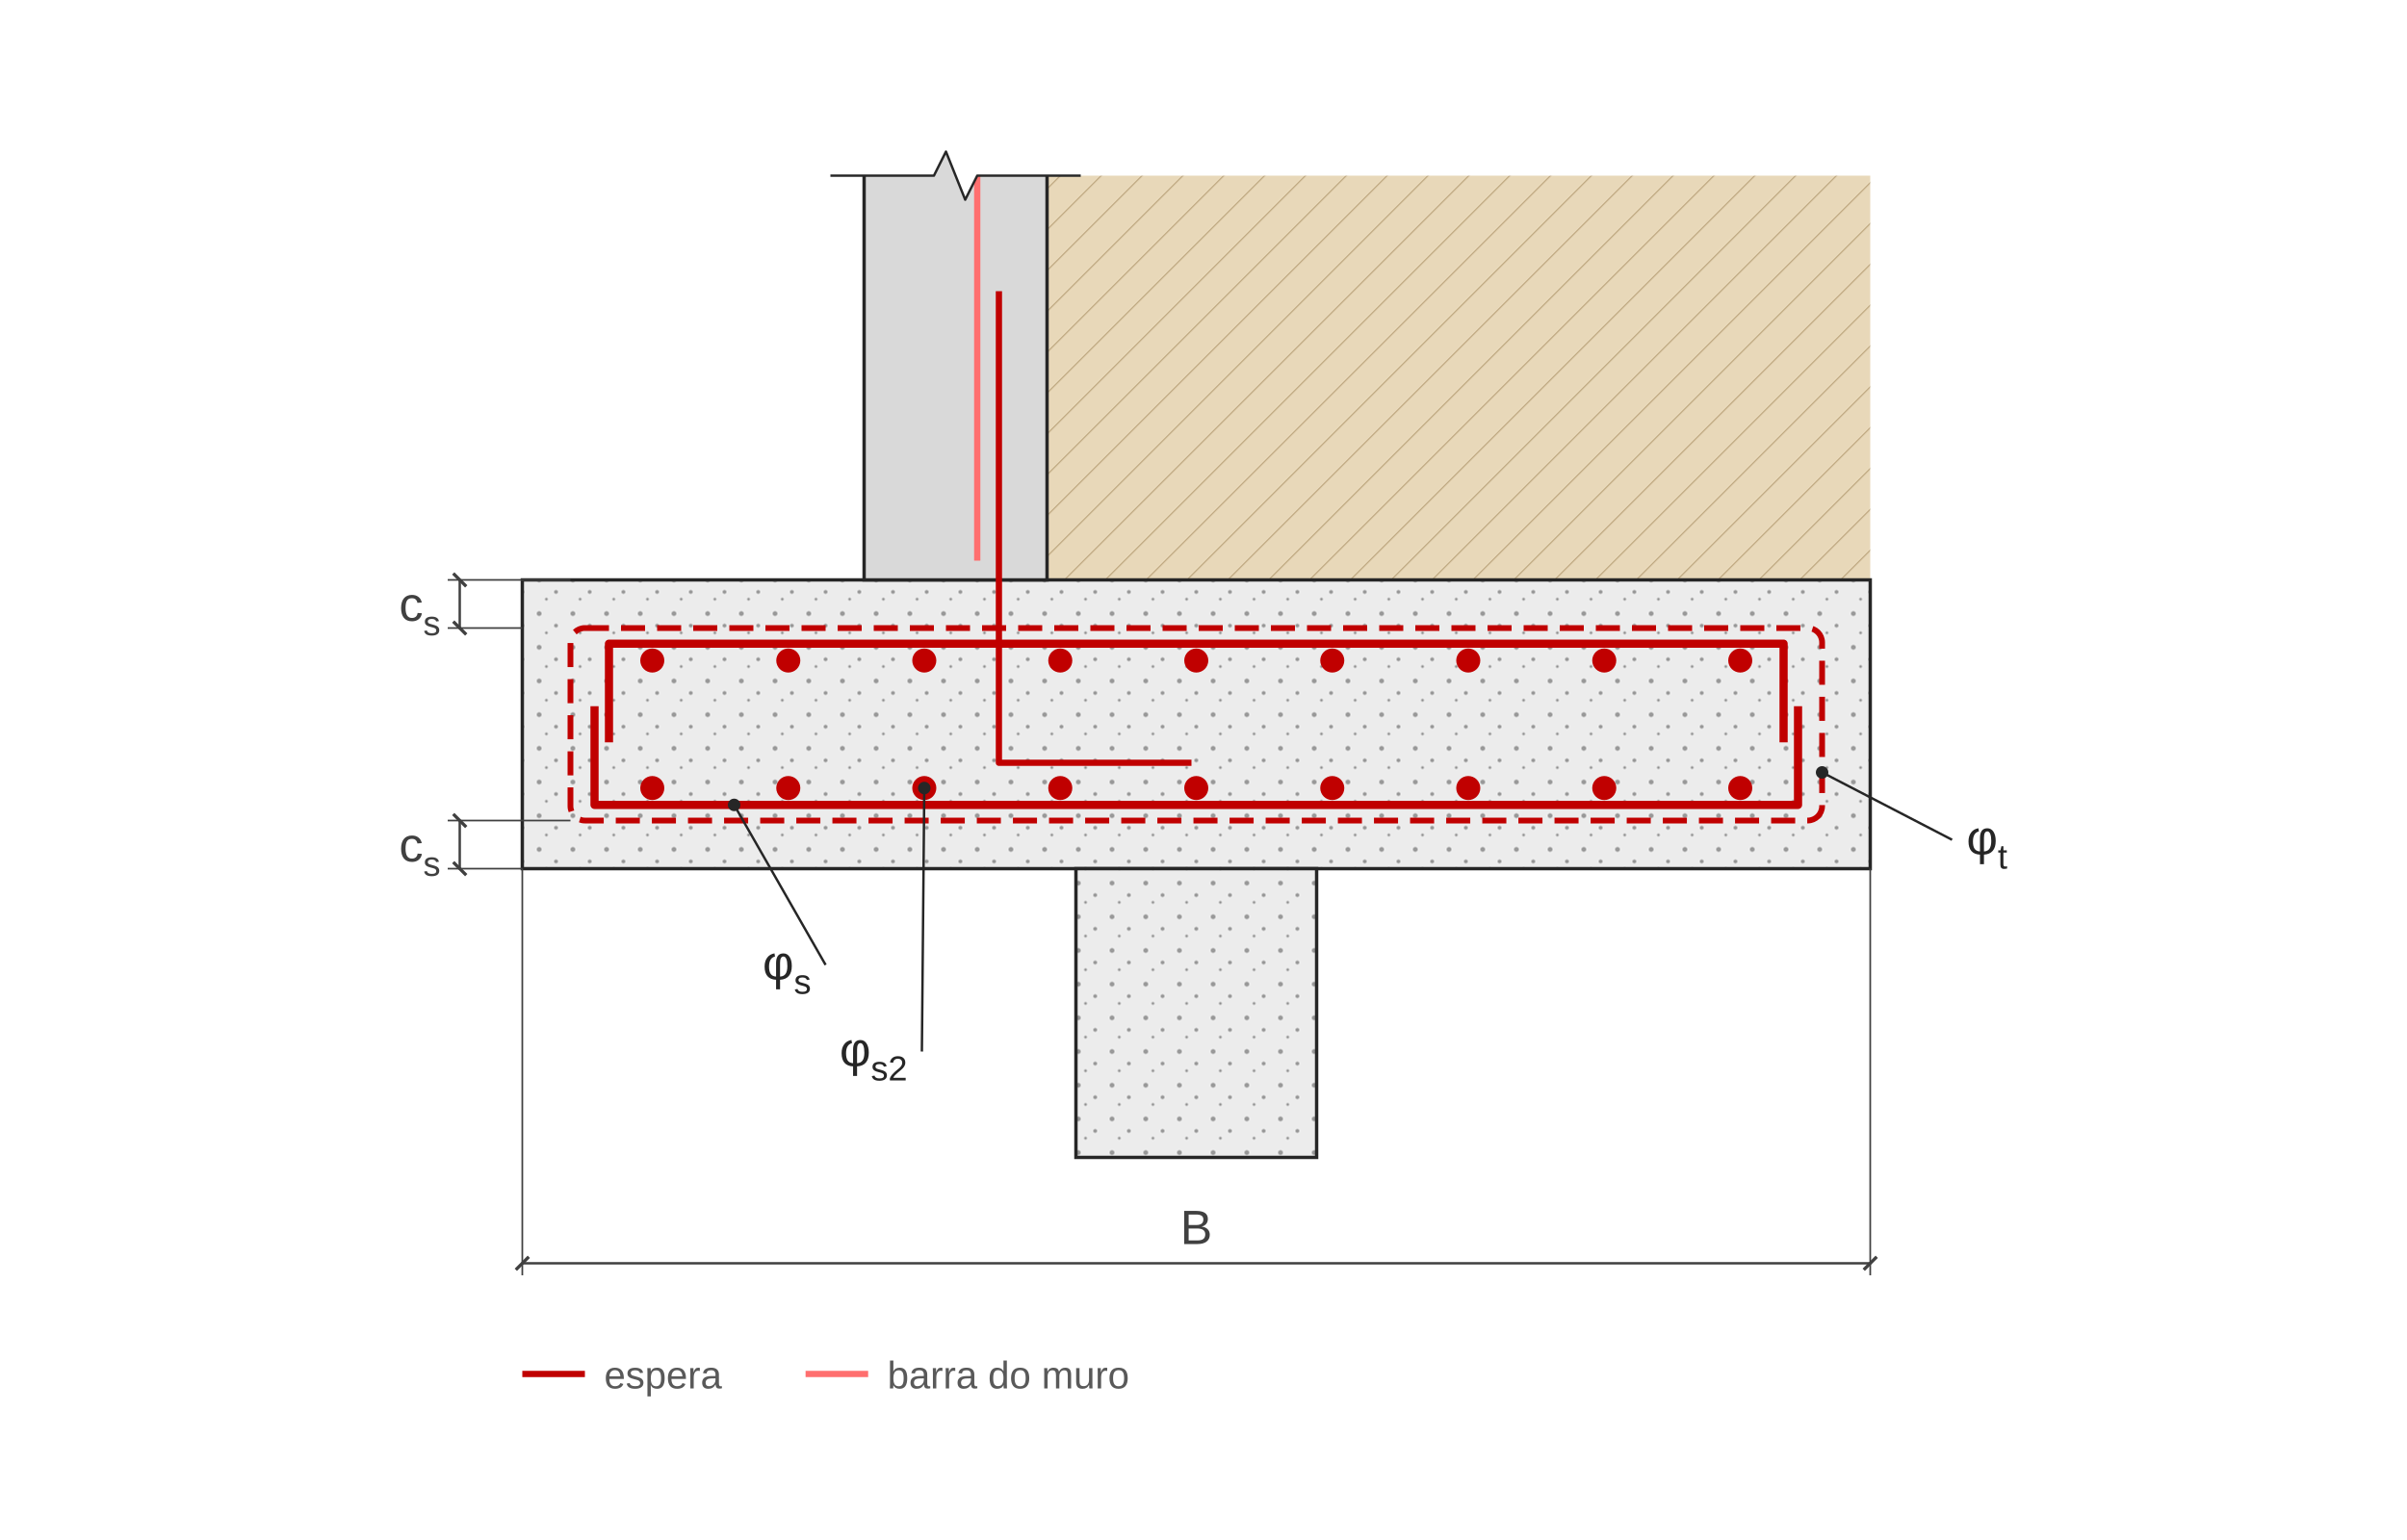
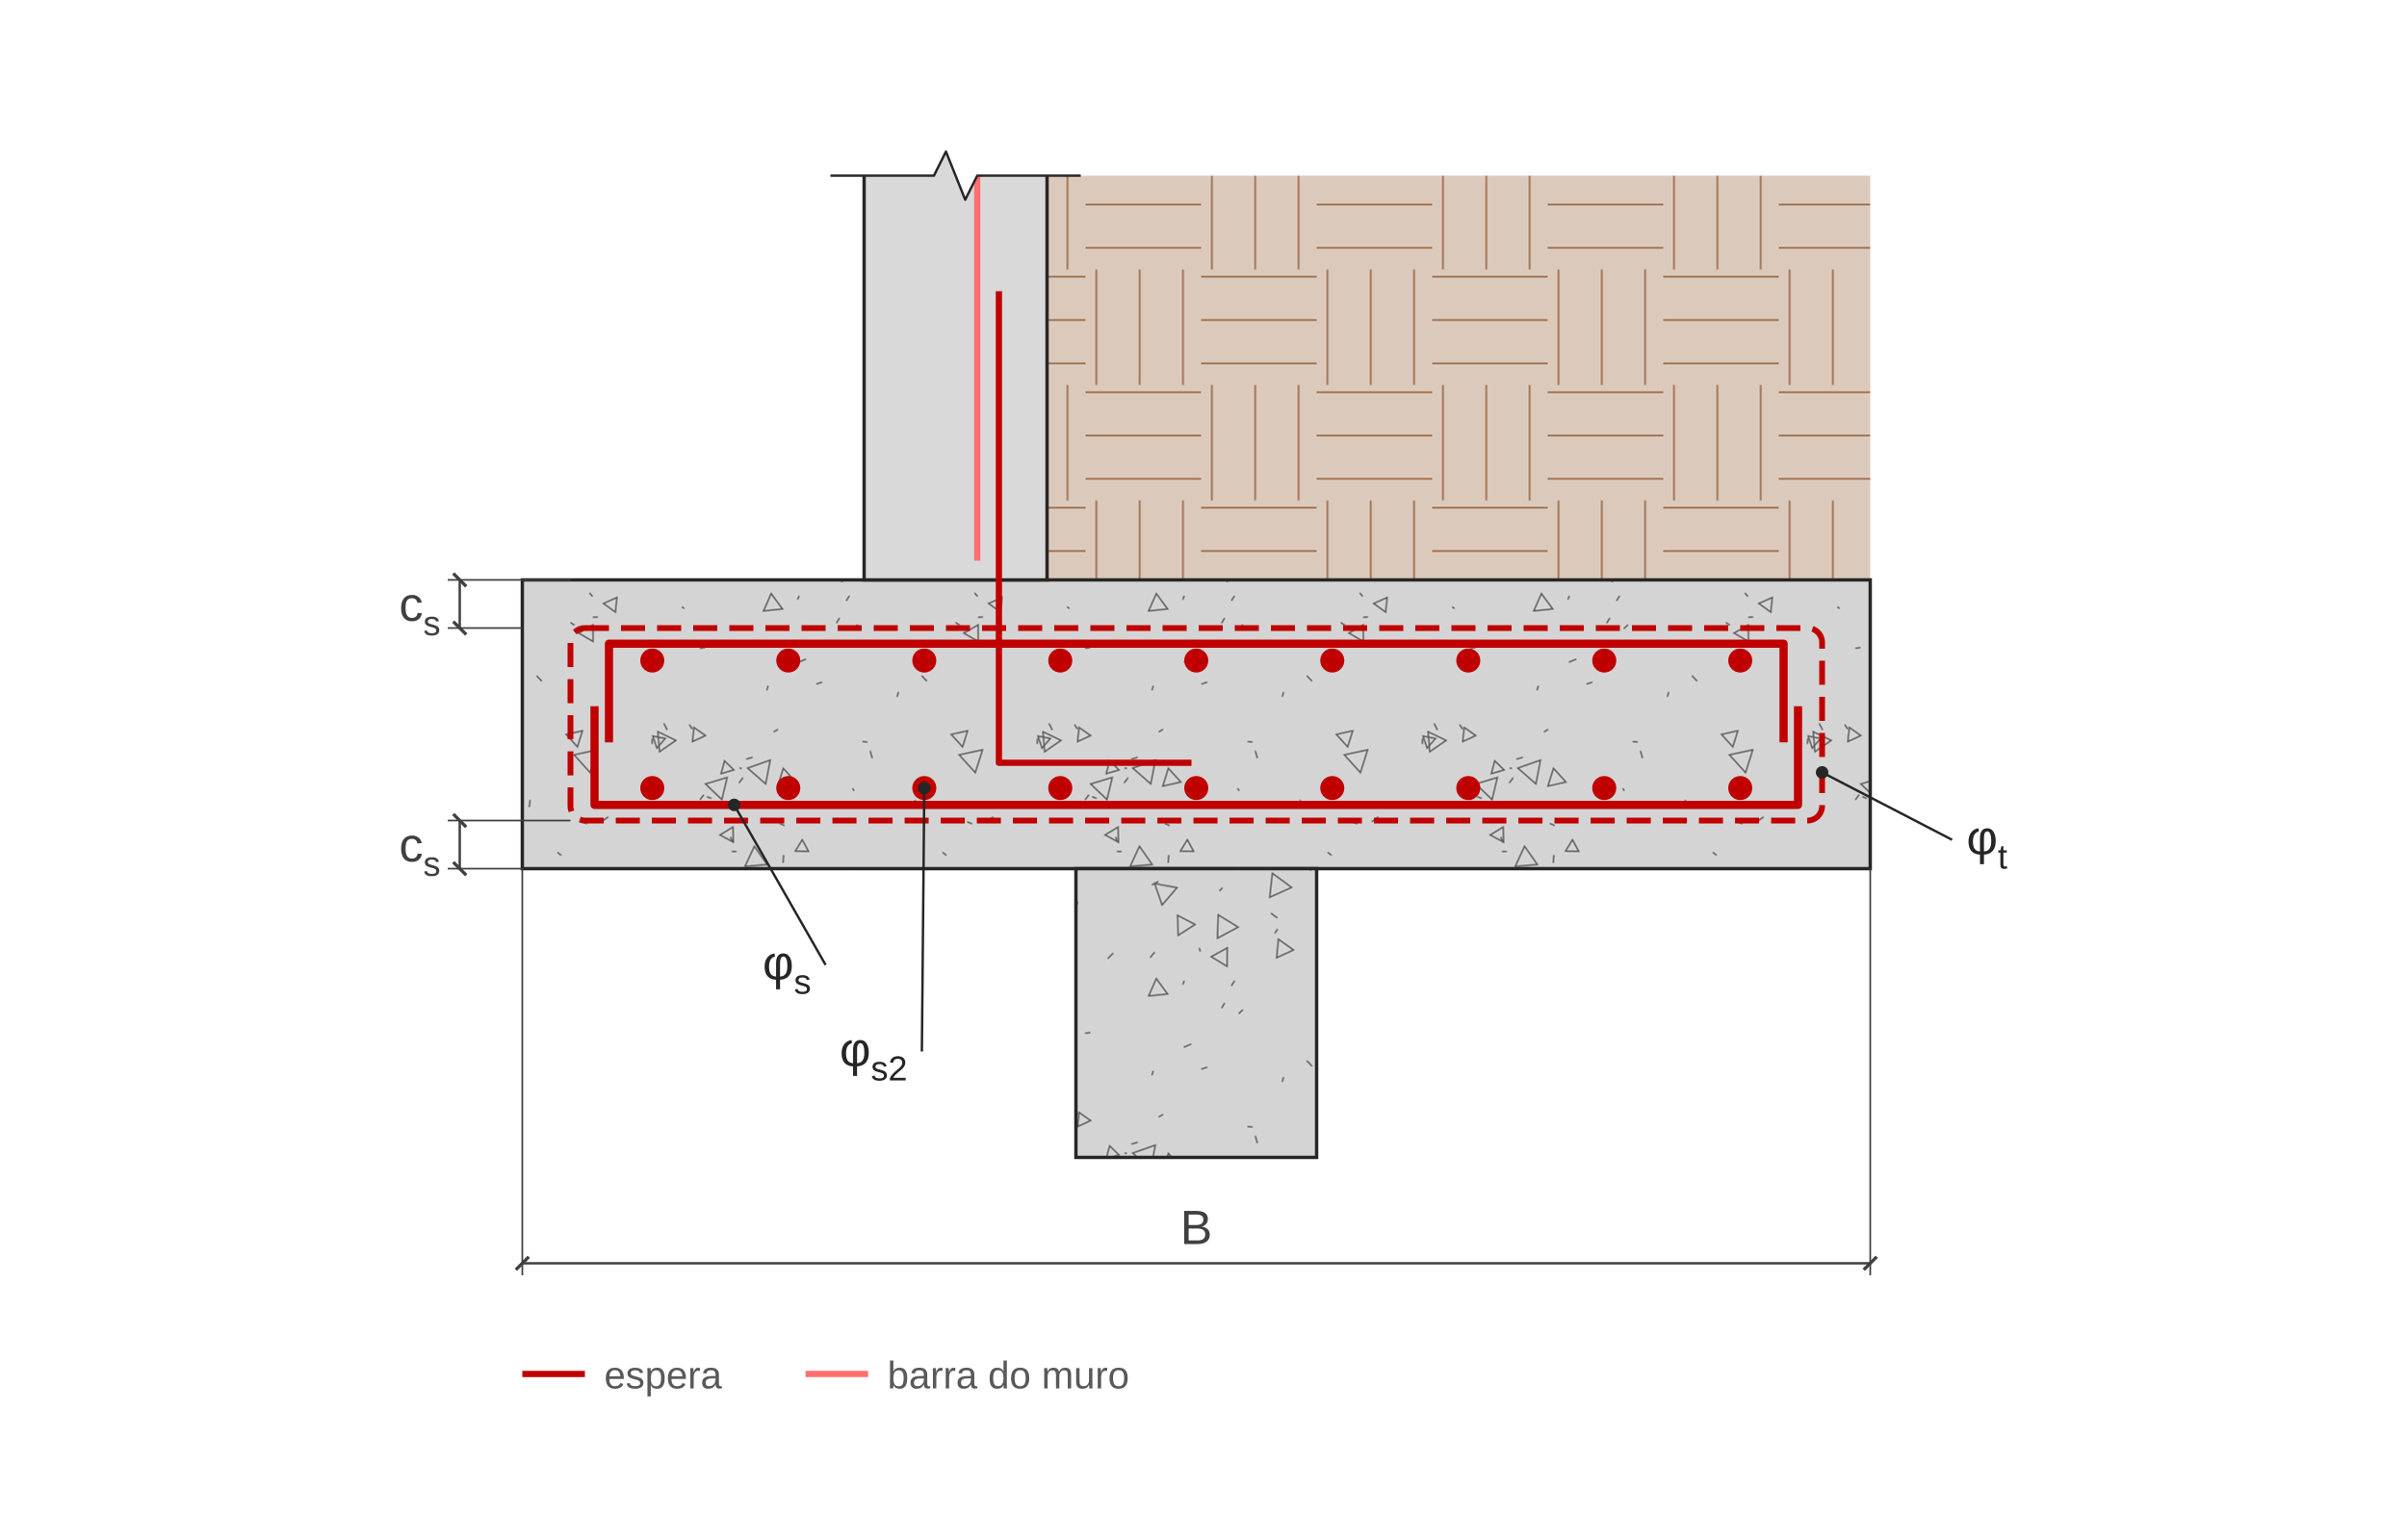
<svg xmlns="http://www.w3.org/2000/svg" data-figura="fig18" data-desenho="82 72 702 553" width="1000" height="640" viewBox="-67 29 1000 640">
  <defs>
    <marker id="fig18-arr" viewBox="0 0 10 10" refX="10" refY="5" markerWidth="7" markerHeight="7" orient="auto-start-reverse">
      <path d="M0,0 L10,5 L0,10 z" fill="#404040" />
    </marker>
    <marker id="fig18-arrL" viewBox="0 0 10 10" refX="10" refY="5" markerWidth="7" markerHeight="7" orient="auto-start-reverse">
      <path d="M0,0 L10,5 L0,10 z" fill="#c55a11" />
    </marker>
    <marker id="fig18-arrA" viewBox="0 0 10 10" refX="10" refY="5" markerWidth="7" markerHeight="7" orient="auto-start-reverse">
      <path d="M0,0 L10,5 L0,10 z" fill="#2e75b6" />
    </marker>
    <marker id="fig18-arrP" viewBox="0 0 10 10" refX="10" refY="5" markerWidth="7" markerHeight="7" orient="auto-start-reverse">
      <path d="M0,0 L10,5 L0,10 z" fill="#548235" />
    </marker>
    <marker id="fig18-tick" viewBox="0 0 10 10" refX="5" refY="5" markerWidth="9" markerHeight="9" orient="auto">
      <path d="M2,8 L8,2" stroke="#404040" stroke-width="1.5" />
    </marker>
-     <pattern id="fig18-soilh" patternUnits="userSpaceOnUse" width="12" height="12" patternTransform="rotate(45)">
-       <rect width="12" height="12" fill="#e8d8b9" />
-       <line x1="0" y1="0" x2="0" y2="12" stroke="#8d6e3f" stroke-width="1" opacity="0.45" />
+     <pattern id="fig18-soilh" patternUnits="userSpaceOnUse" width="96" height="96">
+       <rect width="96" height="96" fill="#dbc9bb" />
+       <line x1="0" y1="0" x2="48" y2="0" stroke="#a67857" stroke-width="0.8" />
+       <line x1="0" y1="96" x2="48" y2="96" stroke="#a67857" stroke-width="0.8" />
+       <line x1="96" y1="0" x2="144" y2="0" stroke="#a67857" stroke-width="0.8" />
+       <line x1="96" y1="96" x2="144" y2="96" stroke="#a67857" stroke-width="0.8" />
+       <line x1="-48" y1="48" x2="0" y2="48" stroke="#a67857" stroke-width="0.8" />
+       <line x1="48" y1="48" x2="96" y2="48" stroke="#a67857" stroke-width="0.8" />
+       <line x1="0" y1="18" x2="48" y2="18" stroke="#a67857" stroke-width="0.8" />
+       <line x1="96" y1="18" x2="144" y2="18" stroke="#a67857" stroke-width="0.8" />
+       <line x1="-48" y1="66" x2="0" y2="66" stroke="#a67857" stroke-width="0.8" />
+       <line x1="48" y1="66" x2="96" y2="66" stroke="#a67857" stroke-width="0.8" />
+       <line x1="0" y1="36" x2="48" y2="36" stroke="#a67857" stroke-width="0.8" />
+       <line x1="96" y1="36" x2="144" y2="36" stroke="#a67857" stroke-width="0.8" />
+       <line x1="-48" y1="84" x2="0" y2="84" stroke="#a67857" stroke-width="0.8" />
+       <line x1="48" y1="84" x2="96" y2="84" stroke="#a67857" stroke-width="0.8" />
+       <line x1="4.5" y1="45" x2="4.5" y2="93" stroke="#a67857" stroke-width="0.8" />
+       <line x1="52.5" y1="-3" x2="52.5" y2="45" stroke="#a67857" stroke-width="0.8" />
+       <line x1="52.5" y1="93" x2="52.5" y2="141" stroke="#a67857" stroke-width="0.8" />
+       <line x1="22.5" y1="45" x2="22.5" y2="93" stroke="#a67857" stroke-width="0.8" />
+       <line x1="70.5" y1="-3" x2="70.5" y2="45" stroke="#a67857" stroke-width="0.8" />
+       <line x1="70.5" y1="93" x2="70.5" y2="141" stroke="#a67857" stroke-width="0.8" />
+       <line x1="40.5" y1="45" x2="40.5" y2="93" stroke="#a67857" stroke-width="0.8" />
+       <line x1="88.5" y1="-3" x2="88.5" y2="45" stroke="#a67857" stroke-width="0.8" />
+       <line x1="88.5" y1="93" x2="88.5" y2="141" stroke="#a67857" stroke-width="0.8" />
    </pattern>
-     <pattern id="fig18-conc" patternUnits="userSpaceOnUse" width="14" height="14">
-       <rect width="14" height="14" fill="#ececec" />
-       <circle cx="3" cy="4" r="1" fill="#9a9a9a" />
-       <circle cx="10" cy="9" r="0.8" fill="#9a9a9a" />
-       <circle cx="6" cy="12" r="0.6" fill="#9a9a9a" />
+     <pattern id="fig18-conc" patternUnits="userSpaceOnUse" width="160" height="160">
+       <rect width="160" height="160" fill="#d4d4d4" />
+       <polygon points="8.2,14.2 15,12.7 12.9,19.4" fill="none" stroke="#5d5d5d" stroke-width="0.6" />
+       <polygon points="44.2,14.9 49.4,15.9 45.9,19.9" fill="none" stroke="#5d5d5d" stroke-width="0.6" />
+       <polygon points="102,77.9 95.8,85.1 92.7,76.2" fill="none" stroke="#5d5d5d" stroke-width="0.6" />
+       <polygon points="28.7,123.4 23.7,119.8 29.3,117.3" fill="none" stroke="#5d5d5d" stroke-width="0.6" />
+       <polygon points="66.1,34.8 75.1,32.1 72.9,41.3" fill="none" stroke="#5d5d5d" stroke-width="0.6" />
+       <polygon points="90.2,122.9 93.4,115.7 98.1,122.1" fill="none" stroke="#5d5d5d" stroke-width="0.6" />
+       <polygon points="77.9,29 72.6,30.5 74,25.2" fill="none" stroke="#5d5d5d" stroke-width="0.6" />
+       <polygon points="83.6,28.2 93,24.9 91.1,34.8" fill="none" stroke="#5d5d5d" stroke-width="0.6" />
+       <polygon points="11.5,22.7 21.2,20.6 18.2,30.1" fill="none" stroke="#5d5d5d" stroke-width="0.6" />
+       <polygon points="82.5,69.1 86.4,60.7 91.7,68.3" fill="none" stroke="#5d5d5d" stroke-width="0.6" />
+       <polygon points="102.5,97.7 102.2,89.4 109.5,93.2" fill="none" stroke="#5d5d5d" stroke-width="0.6" />
+       <polygon points="143.4,107 144.1,99.3 150.4,103.8" fill="none" stroke="#5d5d5d" stroke-width="0.6" />
+       <polygon points="53.8,16.7 47,21.4 46.3,13.1" fill="none" stroke="#5d5d5d" stroke-width="0.6" />
+       <polygon points="77.5,52.7 77.7,59 72.1,56" fill="none" stroke="#5d5d5d" stroke-width="0.6" />
+       <polygon points="33.4,103.4 37,94.2 43.2,102" fill="none" stroke="#5d5d5d" stroke-width="0.6" />
+       <polygon points="118.8,98.9 119.1,89.2 127.4,94.3" fill="none" stroke="#5d5d5d" stroke-width="0.6" />
+       <polygon points="108.9,62.8 103.4,62.7 106.3,58" fill="none" stroke="#5d5d5d" stroke-width="0.6" />
+       <polygon points="122.9,102.9 122.8,110.6 116.2,106.6" fill="none" stroke="#5d5d5d" stroke-width="0.6" />
+       <polygon points="61.3,11.3 66.1,14.7 60.7,17.2" fill="none" stroke="#5d5d5d" stroke-width="0.6" />
+       <polygon points="98.4,28.3 103.6,34 96.1,35.7" fill="none" stroke="#5d5d5d" stroke-width="0.6" />
+       <polygon points="19.4,128.7 19.4,135.6 13.4,132.1" fill="none" stroke="#5d5d5d" stroke-width="0.6" />
+       <polygon points="141.6,71.9 149.6,77.8 140.5,81.9" fill="none" stroke="#5d5d5d" stroke-width="0.6" />
+       <line x1="158" y1="69.9" x2="157.3" y2="70.8" stroke="#5d5d5d" stroke-width="0.6" />
+       <line x1="11.7" y1="128.8" x2="10" y2="127.7" stroke="#5d5d5d" stroke-width="0.6" />
+       <line x1="76.5" y1="56.8" x2="77.3" y2="58.9" stroke="#5d5d5d" stroke-width="0.6" />
+       <line x1="57.3" y1="121.9" x2="56.3" y2="121.2" stroke="#5d5d5d" stroke-width="0.6" />
+       <line x1="85.7" y1="23.7" x2="83" y2="24.5" stroke="#5d5d5d" stroke-width="0.6" />
+       <line x1="46.8" y1="74.4" x2="48.3" y2="74.2" stroke="#5d5d5d" stroke-width="0.6" />
+       <line x1="120.9" y1="77.9" x2="119.6" y2="79.3" stroke="#5d5d5d" stroke-width="0.6" />
+       <line x1="107.9" y1="142.9" x2="104.8" y2="144.2" stroke="#5d5d5d" stroke-width="0.6" />
+       <line x1="14.8" y1="50.5" x2="16.9" y2="51.4" stroke="#5d5d5d" stroke-width="0.6" />
+       <line x1="98.9" y1="52.1" x2="96.9" y2="51.2" stroke="#5d5d5d" stroke-width="0.6" />
+       <line x1="25.7" y1="48.5" x2="22.9" y2="50.5" stroke="#5d5d5d" stroke-width="0.6" />
+       <line x1="73.2" y1="107.4" x2="75.5" y2="105.1" stroke="#5d5d5d" stroke-width="0.6" />
+       <line x1="79" y1="62.9" x2="77" y2="62.9" stroke="#5d5d5d" stroke-width="0.6" />
+       <line x1="91.6" y1="155.9" x2="92.1" y2="154" stroke="#5d5d5d" stroke-width="0.6" />
+       <line x1="98.6" y1="64.3" x2="98.3" y2="67.6" stroke="#5d5d5d" stroke-width="0.6" />
+       <line x1="127.8" y1="37.7" x2="127.2" y2="36.6" stroke="#5d5d5d" stroke-width="0.6" />
+       <line x1="143.8" y1="95.1" x2="142.6" y2="96.9" stroke="#5d5d5d" stroke-width="0.6" />
+       <line x1="146.3" y1="156.6" x2="145.7" y2="158.6" stroke="#5d5d5d" stroke-width="0.6" />
+       <line x1="112.1" y1="153.3" x2="114.6" y2="152.5" stroke="#5d5d5d" stroke-width="0.6" />
+       <line x1="104.4" y1="118.2" x2="105" y2="116.6" stroke="#5d5d5d" stroke-width="0.6" />
+       <line x1="126.8" y1="70" x2="128.6" y2="70.2" stroke="#5d5d5d" stroke-width="0.6" />
+       <line x1="19.2" y1="116.9" x2="17.9" y2="115.4" stroke="#5d5d5d" stroke-width="0.6" />
+       <line x1="131.3" y1="17.2" x2="133.4" y2="17.4" stroke="#5d5d5d" stroke-width="0.6" />
+       <line x1="6.2" y1="64.5" x2="4.6" y2="63.2" stroke="#5d5d5d" stroke-width="0.6" />
+       <line x1="158.1" y1="152.1" x2="155.9" y2="149.8" stroke="#5d5d5d" stroke-width="0.6" />
+       <line x1="120.5" y1="128" x2="121.8" y2="125.8" stroke="#5d5d5d" stroke-width="0.6" />
+       <line x1="129.4" y1="128.6" x2="127.6" y2="130.3" stroke="#5d5d5d" stroke-width="0.6" />
+       <line x1="141" y1="88.5" x2="143.7" y2="90.5" stroke="#5d5d5d" stroke-width="0.6" />
+       <line x1="135.4" y1="24.1" x2="134.5" y2="21" stroke="#5d5d5d" stroke-width="0.6" />
+       <line x1="92.7" y1="104.7" x2="90.8" y2="107" stroke="#5d5d5d" stroke-width="0.6" />
+       <line x1="60.6" y1="83.6" x2="60.5" y2="85" stroke="#5d5d5d" stroke-width="0.6" />
+       <line x1="19.3" y1="125.5" x2="21.4" y2="125.4" stroke="#5d5d5d" stroke-width="0.6" />
+       <line x1="66.7" y1="40.1" x2="68.6" y2="40.8" stroke="#5d5d5d" stroke-width="0.6" />
+       <line x1="60.6" y1="12" x2="59.4" y2="10.1" stroke="#5d5d5d" stroke-width="0.6" />
+       <line x1="65.4" y1="39.3" x2="63.8" y2="41.4" stroke="#5d5d5d" stroke-width="0.6" />
+       <line x1="94.4" y1="13.2" x2="96.2" y2="12.1" stroke="#5d5d5d" stroke-width="0.6" />
+       <line x1="81.7" y1="32.2" x2="80" y2="34.4" stroke="#5d5d5d" stroke-width="0.6" />
+       <line x1="153.2" y1="41.4" x2="152.9" y2="44.4" stroke="#5d5d5d" stroke-width="0.6" />
+       <line x1="43.9" y1="18.2" x2="44" y2="15.9" stroke="#5d5d5d" stroke-width="0.6" />
+       <line x1="63.8" y1="138.4" x2="66" y2="138.1" stroke="#5d5d5d" stroke-width="0.6" />
+       <line x1="80.2" y1="28.2" x2="81.2" y2="28.3" stroke="#5d5d5d" stroke-width="0.6" />
+       <line x1="125.9" y1="116.6" x2="124.6" y2="118.7" stroke="#5d5d5d" stroke-width="0.6" />
+       <line x1="111.6" y1="104.5" x2="111.3" y2="102.9" stroke="#5d5d5d" stroke-width="0.6" />
+       <line x1="48.8" y1="9.6" x2="50.2" y2="12.4" stroke="#5d5d5d" stroke-width="0.6" />
+       <line x1="91.5" y1="76.8" x2="94.3" y2="75.3" stroke="#5d5d5d" stroke-width="0.6" />
    </pattern>
-     <pattern id="fig18-brita" patternUnits="userSpaceOnUse" width="16" height="16">
-       <rect width="16" height="16" fill="#f2f2f2" />
-       <circle cx="4" cy="4" r="3" fill="none" stroke="#a6a6a6" stroke-width="1" />
-       <circle cx="12" cy="11" r="3.4" fill="none" stroke="#a6a6a6" stroke-width="1" />
-       <circle cx="3" cy="13" r="1.8" fill="none" stroke="#a6a6a6" stroke-width="1" />
+     <pattern id="fig18-areia" patternUnits="userSpaceOnUse" width="120" height="120">
+       <rect width="120" height="120" fill="#ffffb7" />
+       <line x1="0" y1="53.6" x2="-0.5" y2="54.8" stroke="#5d5d5d" stroke-width="0.6" />
+       <line x1="103.3" y1="49" x2="101.2" y2="48.8" stroke="#5d5d5d" stroke-width="0.6" />
+       <line x1="56.7" y1="33.8" x2="57.2" y2="36.2" stroke="#5d5d5d" stroke-width="0.6" />
+       <line x1="16.9" y1="45.6" x2="14.6" y2="44.2" stroke="#5d5d5d" stroke-width="0.6" />
+       <line x1="45.9" y1="10.2" x2="46.4" y2="12.6" stroke="#5d5d5d" stroke-width="0.6" />
+       <line x1="71.1" y1="66.5" x2="69.5" y2="66.8" stroke="#5d5d5d" stroke-width="0.6" />
+       <line x1="36.9" y1="95.5" x2="38.5" y2="95.7" stroke="#5d5d5d" stroke-width="0.6" />
+       <line x1="69.1" y1="85.6" x2="71" y2="85.7" stroke="#5d5d5d" stroke-width="0.6" />
+       <line x1="106.4" y1="62.7" x2="108.3" y2="64" stroke="#5d5d5d" stroke-width="0.6" />
+       <line x1="115.1" y1="38.5" x2="116.1" y2="37.7" stroke="#5d5d5d" stroke-width="0.6" />
+       <line x1="86.1" y1="97" x2="87.7" y2="96.4" stroke="#5d5d5d" stroke-width="0.6" />
+       <line x1="20" y1="95.9" x2="22.4" y2="95.1" stroke="#5d5d5d" stroke-width="0.6" />
+       <line x1="120" y1="96.1" x2="118.5" y2="96.8" stroke="#5d5d5d" stroke-width="0.6" />
+       <line x1="73.9" y1="2.9" x2="76.4" y2="2.1" stroke="#5d5d5d" stroke-width="0.6" />
+       <line x1="42.2" y1="104.9" x2="44.6" y2="104.9" stroke="#5d5d5d" stroke-width="0.6" />
+       <line x1="114.1" y1="66" x2="113.2" y2="64.1" stroke="#5d5d5d" stroke-width="0.6" />
+       <line x1="102.4" y1="52" x2="105.1" y2="50.7" stroke="#5d5d5d" stroke-width="0.6" />
+       <line x1="51" y1="97.3" x2="49.4" y2="97.3" stroke="#5d5d5d" stroke-width="0.6" />
+       <line x1="5.7" y1="6.2" x2="6.4" y2="5" stroke="#5d5d5d" stroke-width="0.6" />
+       <line x1="42.1" y1="66.1" x2="40.6" y2="67.5" stroke="#5d5d5d" stroke-width="0.6" />
+       <line x1="12.7" y1="45.5" x2="13.7" y2="47.5" stroke="#5d5d5d" stroke-width="0.6" />
+       <line x1="66.1" y1="111" x2="68.5" y2="112.7" stroke="#5d5d5d" stroke-width="0.6" />
+       <line x1="119.3" y1="92.9" x2="117.6" y2="92.2" stroke="#5d5d5d" stroke-width="0.6" />
+       <line x1="103.3" y1="77.5" x2="101.6" y2="77.5" stroke="#5d5d5d" stroke-width="0.6" />
+       <line x1="63.9" y1="30.8" x2="66.1" y2="30.3" stroke="#5d5d5d" stroke-width="0.6" />
+       <line x1="109.2" y1="17.7" x2="110.8" y2="20.1" stroke="#5d5d5d" stroke-width="0.6" />
+       <line x1="82.9" y1="34.6" x2="83.8" y2="32.9" stroke="#5d5d5d" stroke-width="0.6" />
+       <line x1="105.5" y1="58" x2="103.9" y2="57.9" stroke="#5d5d5d" stroke-width="0.6" />
+       <line x1="12.1" y1="95.8" x2="13.2" y2="94.6" stroke="#5d5d5d" stroke-width="0.6" />
+       <line x1="90.9" y1="40.8" x2="92.2" y2="39.3" stroke="#5d5d5d" stroke-width="0.6" />
+       <line x1="0.1" y1="2.5" x2="2.3" y2="2.9" stroke="#5d5d5d" stroke-width="0.6" />
+       <line x1="35.5" y1="97" x2="34.5" y2="99.1" stroke="#5d5d5d" stroke-width="0.6" />
+       <line x1="118.8" y1="59.2" x2="118.8" y2="57.6" stroke="#5d5d5d" stroke-width="0.6" />
+       <line x1="78.4" y1="59.4" x2="78.5" y2="61.1" stroke="#5d5d5d" stroke-width="0.6" />
+       <line x1="59.7" y1="74.7" x2="58" y2="75.2" stroke="#5d5d5d" stroke-width="0.6" />
+       <line x1="58.9" y1="61.1" x2="60.7" y2="62.7" stroke="#5d5d5d" stroke-width="0.6" />
+       <line x1="98" y1="59.6" x2="96.5" y2="59" stroke="#5d5d5d" stroke-width="0.6" />
+       <line x1="92.8" y1="44.8" x2="94.6" y2="46.2" stroke="#5d5d5d" stroke-width="0.6" />
+       <line x1="46.4" y1="23.7" x2="43.5" y2="23.5" stroke="#5d5d5d" stroke-width="0.6" />
+       <line x1="47.3" y1="19.7" x2="48.7" y2="17.4" stroke="#5d5d5d" stroke-width="0.6" />
+       <line x1="87.2" y1="28.9" x2="86.8" y2="30.5" stroke="#5d5d5d" stroke-width="0.6" />
+       <line x1="37.5" y1="110.2" x2="36.7" y2="108.1" stroke="#5d5d5d" stroke-width="0.6" />
+       <line x1="50.7" y1="61.6" x2="48.3" y2="62.5" stroke="#5d5d5d" stroke-width="0.6" />
+       <line x1="1.7" y1="94.1" x2="1.9" y2="92.9" stroke="#5d5d5d" stroke-width="0.6" />
+       <line x1="94" y1="58.3" x2="93.1" y2="57.5" stroke="#5d5d5d" stroke-width="0.6" />
+       <line x1="101.4" y1="117" x2="102.7" y2="116.1" stroke="#5d5d5d" stroke-width="0.6" />
+       <line x1="20.2" y1="44.1" x2="17.2" y2="44.6" stroke="#5d5d5d" stroke-width="0.6" />
+       <line x1="90.2" y1="56.3" x2="91.1" y2="58.4" stroke="#5d5d5d" stroke-width="0.6" />
+       <line x1="72.5" y1="119.2" x2="72" y2="120.4" stroke="#5d5d5d" stroke-width="0.6" />
+       <line x1="55.8" y1="115.2" x2="56.5" y2="114.1" stroke="#5d5d5d" stroke-width="0.6" />
+       <line x1="69.5" y1="86.9" x2="70.8" y2="85.3" stroke="#5d5d5d" stroke-width="0.6" />
+       <line x1="43.7" y1="21.9" x2="45.7" y2="20.6" stroke="#5d5d5d" stroke-width="0.6" />
+       <line x1="16.5" y1="66.5" x2="15.2" y2="68.5" stroke="#5d5d5d" stroke-width="0.6" />
+       <line x1="100.9" y1="3.3" x2="98.3" y2="2.2" stroke="#5d5d5d" stroke-width="0.6" />
+       <line x1="97" y1="92.6" x2="97.8" y2="94" stroke="#5d5d5d" stroke-width="0.6" />
+       <line x1="89.6" y1="93" x2="91.6" y2="94.4" stroke="#5d5d5d" stroke-width="0.6" />
+       <line x1="101.7" y1="45.4" x2="100.5" y2="47.2" stroke="#5d5d5d" stroke-width="0.6" />
+       <line x1="23.4" y1="10" x2="20.8" y2="9.6" stroke="#5d5d5d" stroke-width="0.6" />
+       <line x1="118" y1="63.7" x2="120.7" y2="62.9" stroke="#5d5d5d" stroke-width="0.6" />
+       <line x1="44.5" y1="108.8" x2="42.1" y2="109.2" stroke="#5d5d5d" stroke-width="0.6" />
+       <line x1="83.6" y1="100.4" x2="85.3" y2="102.6" stroke="#5d5d5d" stroke-width="0.6" />
+       <line x1="2" y1="39.2" x2="4.4" y2="39" stroke="#5d5d5d" stroke-width="0.6" />
+       <line x1="112.2" y1="93.6" x2="113.5" y2="93.6" stroke="#5d5d5d" stroke-width="0.6" />
+       <line x1="60.8" y1="0.1" x2="58.6" y2="-0.1" stroke="#5d5d5d" stroke-width="0.6" />
+       <line x1="60.9" y1="58.3" x2="60.8" y2="59.9" stroke="#5d5d5d" stroke-width="0.6" />
+       <line x1="95.8" y1="13.9" x2="98.5" y2="14.6" stroke="#5d5d5d" stroke-width="0.6" />
+       <line x1="48.5" y1="111" x2="47.4" y2="112.5" stroke="#5d5d5d" stroke-width="0.6" />
+       <line x1="107" y1="33.2" x2="105.1" y2="33.6" stroke="#5d5d5d" stroke-width="0.6" />
+       <line x1="34.6" y1="115.4" x2="33.5" y2="114.4" stroke="#5d5d5d" stroke-width="0.6" />
+       <line x1="65.5" y1="74.7" x2="64.6" y2="73.6" stroke="#5d5d5d" stroke-width="0.6" />
+     </pattern>
+     <pattern id="fig18-brita" patternUnits="userSpaceOnUse" width="144" height="144">
+       <rect width="144" height="144" fill="#c3bfb5" />
+       <polygon points="5.3,6.6 11.5,9.9 9.7,16 2.6,16.7 0.6,11.5" fill="none" stroke="#4a4a4a" stroke-width="0.7" />
+       <polygon points="4.9,28 5.9,26 11.7,23.2 14.5,25.5 15.2,30.9 12.5,32.3 7.5,31.9" fill="none" stroke="#4a4a4a" stroke-width="0.7" />
+       <polygon points="12.7,41.5 9.1,48 4.5,49.1 1.3,42.4 5,37.4" fill="none" stroke="#4a4a4a" stroke-width="0.7" />
+       <polygon points="10.6,59.9 10.7,64.7 6.4,67.6 1.5,65.2 2.1,59.2 7.7,56.9" fill="none" stroke="#4a4a4a" stroke-width="0.7" />
+       <polygon points="4.1,80.8 7.7,76.1 13.8,75.9 17.2,81.5 15,87.7 7.5,85.7" fill="none" stroke="#4a4a4a" stroke-width="0.7" />
+       <polygon points="14.7,100 9.8,101.2 5.2,97.3 6.9,91.2 16.6,93" fill="none" stroke="#4a4a4a" stroke-width="0.7" />
+       <polygon points="17,119.1 15,125.4 6.1,124.3 6,115.1 13.1,112.3" fill="none" stroke="#4a4a4a" stroke-width="0.7" />
+       <polygon points="0,137 5,126.6 11.7,127.7 14.8,137.1 5.3,141.2" fill="none" stroke="#4a4a4a" stroke-width="0.7" />
+       <polygon points="144,137 149,126.6 155.7,127.7 158.8,137.1 149.3,141.2" fill="none" stroke="#4a4a4a" stroke-width="0.7" />
+       <polygon points="30.5,9.9 25.9,12.5 23.1,11.1 21.7,4.8 25,1.3 28.8,2.2" fill="none" stroke="#4a4a4a" stroke-width="0.7" />
+       <polygon points="23.3,34.7 23.8,26.2 26.4,24 34.7,25.3 36.5,29 33,35.6 27.3,36.6" fill="none" stroke="#4a4a4a" stroke-width="0.7" />
+       <polygon points="21.1,36.7 24.9,36.3 30.4,39 32.2,46.9 25.3,50.9 22.3,50.2 17.9,45.8" fill="none" stroke="#4a4a4a" stroke-width="0.7" />
+       <polygon points="23.4,66.6 21.1,63.9 22.4,59 27.8,58 32.7,61.5 33.5,64.8 27.1,70.2" fill="none" stroke="#4a4a4a" stroke-width="0.7" />
+       <polygon points="30.6,74.6 35.5,82.1 33.8,86.4 26.9,87.5 22.3,81.5" fill="none" stroke="#4a4a4a" stroke-width="0.7" />
+       <polygon points="26.9,93 34.2,94.7 34.5,100.1 29.4,102 25.6,99" fill="none" stroke="#4a4a4a" stroke-width="0.7" />
+       <polygon points="24.4,120.8 26.5,116.2 29,115.3 33.9,118.4 34.3,122.8 31,124.5 26.5,123.4" fill="none" stroke="#4a4a4a" stroke-width="0.7" />
+       <polygon points="29.1,132.8 28,138.2 20.2,138.5 18.9,133.2 22.7,129.8" fill="none" stroke="#4a4a4a" stroke-width="0.7" />
+       <polygon points="42.1,3 48.8,3.3 51,8.9 50.9,12.8 43.8,14.7 41.9,13.9 38.9,6.6" fill="none" stroke="#4a4a4a" stroke-width="0.7" />
+       <polygon points="45.9,35.5 39.2,30.9 42.3,24.1 50,24.4 52.6,32.9" fill="none" stroke="#4a4a4a" stroke-width="0.7" />
+       <polygon points="43,48.5 40.2,41.9 47.7,37.5 53.5,39.8 53.2,44.5 46.8,48.8" fill="none" stroke="#4a4a4a" stroke-width="0.7" />
+       <polygon points="45.6,59.1 47.1,64.9 45.1,65.7 40.6,65.7 37.7,62.4 39.9,59.2 42.3,57.2" fill="none" stroke="#4a4a4a" stroke-width="0.7" />
+       <polygon points="46.8,75 49.7,76.5 53.4,81.2 51.5,85.6 48,87.7 41.7,84.3 41,79.8" fill="none" stroke="#4a4a4a" stroke-width="0.7" />
+       <polygon points="40.3,95.6 45.3,95.4 47.7,99.4 46.7,104.6 42.1,106.8 37.9,103 37.3,99" fill="none" stroke="#4a4a4a" stroke-width="0.7" />
+       <polygon points="50.3,122.5 39.5,127.4 36.6,121.6 37.9,114.7 47.2,115.7" fill="none" stroke="#4a4a4a" stroke-width="0.7" />
+       <polygon points="49.4,135.1 44.2,140.7 38.7,136 41.2,130.5 47.7,130" fill="none" stroke="#4a4a4a" stroke-width="0.7" />
+       <polygon points="65.4,6.5 71.5,11.5 69.2,16.7 63.1,18.1 59.7,14.2 59.6,8.5" fill="none" stroke="#4a4a4a" stroke-width="0.7" />
+       <polygon points="69,25.3 60.8,30.2 56.2,25.9 57.5,19.5 65.8,21.6" fill="none" stroke="#4a4a4a" stroke-width="0.7" />
+       <polygon points="73,43.2 67,48.8 60.4,47.2 59.9,42.5 63.7,37.9 71.9,39.1" fill="none" stroke="#4a4a4a" stroke-width="0.7" />
+       <polygon points="68.3,56.2 70.3,62 68.8,67.3 63.2,68.9 57.9,66.6 57.8,60.6 61.7,55.8" fill="none" stroke="#4a4a4a" stroke-width="0.7" />
+       <polygon points="55.8,75.9 62.3,73.8 64.8,79.5 62.2,84 56.6,83.3" fill="none" stroke="#4a4a4a" stroke-width="0.7" />
+       <polygon points="64,105.3 60.6,102.4 59.7,96.1 65.9,93.5 69.2,95.5 69.7,102.1" fill="none" stroke="#4a4a4a" stroke-width="0.7" />
+       <polygon points="60.1,119.8 58.6,113.4 62.5,109.9 67.1,112.1 67.8,117.7" fill="none" stroke="#4a4a4a" stroke-width="0.7" />
+       <polygon points="56.1,135.8 57.5,128.9 62.4,126.8 67.6,130.7 66.5,137.2 59.5,138.8" fill="none" stroke="#4a4a4a" stroke-width="0.7" />
+       <polygon points="76.5,5.5 84.6,4.8 88.5,11.5 83.3,16.3 75,15.4" fill="none" stroke="#4a4a4a" stroke-width="0.7" />
+       <polygon points="78.5,26.4 84.1,22 90.1,25.9 87.3,31.8 79.7,33.2" fill="none" stroke="#4a4a4a" stroke-width="0.7" />
+       <polygon points="81.8,39 87.5,43.2 87.6,49.4 79.3,52 74.7,48" fill="none" stroke="#4a4a4a" stroke-width="0.7" />
+       <polygon points="87.3,64 86.7,67.6 83,71.3 79.5,71 76,64.6 78.1,62.7 83.8,61" fill="none" stroke="#4a4a4a" stroke-width="0.7" />
+       <polygon points="75.2,81.4 76,76.8 80.8,74.1 84.7,78.9 83.8,83.9 79,84.4" fill="none" stroke="#4a4a4a" stroke-width="0.7" />
+       <polygon points="83.4,91.5 86.4,97.9 82.7,100.8 76.9,97.3 78.4,91.3" fill="none" stroke="#4a4a4a" stroke-width="0.7" />
+       <polygon points="83.2,115.8 85.6,121.6 78.5,125.4 72.2,124.2 70.6,117 73.6,114.9 81.2,112.2" fill="none" stroke="#4a4a4a" stroke-width="0.7" />
+       <polygon points="76.5,129 82.7,128.5 84.5,132.6 84.3,136.5 79.6,138.9 73.7,136.7 71.8,132.5" fill="none" stroke="#4a4a4a" stroke-width="0.7" />
+       <polygon points="103.2,14.8 94.1,15.2 93.8,6.8 99.4,3 104.4,6.4" fill="none" stroke="#4a4a4a" stroke-width="0.7" />
+       <polygon points="97.9,23.3 103.9,23.3 106.1,29.1 100.2,32.1 95.4,28.3" fill="none" stroke="#4a4a4a" stroke-width="0.7" />
+       <polygon points="101.9,48.6 95.3,50.7 92,46.3 97.1,40.8 102.6,42.3" fill="none" stroke="#4a4a4a" stroke-width="0.7" />
+       <polygon points="99.3,70.6 94,64.7 97.4,57.1 106.2,60.6 107.9,67.2" fill="none" stroke="#4a4a4a" stroke-width="0.7" />
+       <polygon points="105.6,81.9 105.8,86.7 102.8,88.5 97.2,88.6 94.9,83.1 97.9,80.2 100.9,77.9" fill="none" stroke="#4a4a4a" stroke-width="0.7" />
+       <polygon points="105.4,98.2 103.1,101.8 95.8,102 94.1,100 93.5,93.3 97.1,90.6 102,91.1" fill="none" stroke="#4a4a4a" stroke-width="0.7" />
+       <polygon points="93.4,119.9 94.8,112.4 99.7,110.2 103.1,116.1 101.1,120.5" fill="none" stroke="#4a4a4a" stroke-width="0.7" />
+       <polygon points="102.6,133.8 100.2,138.2 91.7,137.4 90.7,131.3 96.4,127.9" fill="none" stroke="#4a4a4a" stroke-width="0.7" />
+       <polygon points="118.7,9.6 117.5,12.9 109,11.7 106.9,5.5 110.7,2.5 116.8,2.1" fill="none" stroke="#4a4a4a" stroke-width="0.7" />
+       <polygon points="111.9,23.7 114.7,20.2 119.8,21.2 119.6,28.8 112.8,29.3" fill="none" stroke="#4a4a4a" stroke-width="0.7" />
+       <polygon points="118.9,49.2 110.8,49 109,41.2 114.8,39.5 121,41.5" fill="none" stroke="#4a4a4a" stroke-width="0.7" />
+       <polygon points="118.2,57.7 123.3,60 124.4,66.7 117.4,70.9 112.6,68.4 111.9,61.6" fill="none" stroke="#4a4a4a" stroke-width="0.7" />
+       <polygon points="118.3,72.1 121.9,77.8 119.7,83.5 112.7,84.1 109.4,80.4 110.1,74.7" fill="none" stroke="#4a4a4a" stroke-width="0.7" />
+       <polygon points="123.2,102.3 116.5,105.8 111.8,100.7 114.2,95.8 119,95.4" fill="none" stroke="#4a4a4a" stroke-width="0.7" />
+       <polygon points="112.8,112.1 118.6,110.7 121.3,115 120.7,123 115.9,122 112.1,118.8" fill="none" stroke="#4a4a4a" stroke-width="0.7" />
+       <polygon points="119,129.5 122.5,138 119.5,140.9 113.2,140.2 110.1,136.3 112.6,131.2" fill="none" stroke="#4a4a4a" stroke-width="0.7" />
+       <polygon points="-13.7,3.2 -3.9,0.2 0.2,6.5 -4.4,12.4 -13.6,8.6" fill="none" stroke="#4a4a4a" stroke-width="0.7" />
+       <polygon points="130.3,3.2 140.1,0.2 144.2,6.5 139.6,12.4 130.4,8.6" fill="none" stroke="#4a4a4a" stroke-width="0.7" />
+       <polygon points="133.7,29.2 136.8,25.1 141.8,26.2 141,32.8 137.5,33.7" fill="none" stroke="#4a4a4a" stroke-width="0.7" />
+       <polygon points="131.1,36.7 136.2,34.9 139,38.4 140.2,45.5 133.7,50.2 130.5,47.5 125.9,39.9" fill="none" stroke="#4a4a4a" stroke-width="0.7" />
+       <polygon points="136,55.1 139.3,56.9 142,63.5 135.4,67.2 129.4,62.7 131.2,57.3" fill="none" stroke="#4a4a4a" stroke-width="0.7" />
+       <polygon points="132.5,76.9 137.3,75.3 142,82.4 140.1,86.7 133,87.5 129,84.4" fill="none" stroke="#4a4a4a" stroke-width="0.7" />
+       <polygon points="136.6,95.1 140.4,98.9 140.6,101.9 136.9,106.3 132.3,103.9 131.5,101.2 132.5,96.1" fill="none" stroke="#4a4a4a" stroke-width="0.7" />
+       <polygon points="137.3,112.4 135.1,120.8 128,118.9 125.5,115.2 132,109.3" fill="none" stroke="#4a4a4a" stroke-width="0.7" />
+       <polygon points="132.6,140.7 131.6,138.5 132,132.7 137.7,128.9 142.1,132.9 143.6,140 138.7,142.2" fill="none" stroke="#4a4a4a" stroke-width="0.7" />
    </pattern>
  </defs>
  <rect data-fundo="" x="-67" y="29" width="1000" height="640" fill="#ffffff" />
  <g id="fig18-conteudo">
    <polygon points="368.00,270.00 710.00,270.00 710.00,102.00 368.00,102.00" fill="url(#fig18-soilh)" stroke="none" stroke-width="1.2" />
    <rect x="150.00" y="270.00" width="560.00" height="120.00" fill="url(#fig18-conc)" stroke="#262626" stroke-width="1.4" />
    <rect x="380.00" y="390.00" width="100.00" height="120.00" fill="url(#fig18-conc)" stroke="#262626" stroke-width="1.4" />
    <rect x="292.00" y="90.00" width="76.00" height="180.00" fill="#d9d9d9" stroke="#262626" stroke-width="1.4" />
    <polyline points="348.00,150.00 348.00,346.00 428.00,346.00" fill="none" stroke="#c00000" stroke-width="2.6" stroke-linejoin="round" />
    <line x1="339.00" y1="102.00" x2="339.00" y2="262.00" stroke="#ff6f6f" stroke-width="2.6" />
    <polygon points="278.00,102.00 321.00,102.00 326.00,92.00 334.00,112.00 339.00,102.00 382.00,102.00 382.00,86.00 278.00,86.00" fill="#ffffff" stroke="none" stroke-width="1.2" />
    <polyline points="278.00,102.00 321.00,102.00 326.00,92.00 334.00,112.00 339.00,102.00 382.00,102.00" fill="none" stroke="#262626" stroke-width="1" stroke-linejoin="round" />
    <g data-campo="phi_tor">
      <rect x="170.00" y="290.00" width="520.00" height="80.00" fill="none" stroke="#c00000" stroke-width="2.4" rx="6" stroke-dasharray="10,5" />
    </g>
    <g data-campo="phi_sap">
      <polyline points="180.00,322.50 180.00,363.50 680.00,363.50 680.00,322.50" fill="none" stroke="#c00000" stroke-width="3.4" stroke-linejoin="round" />
      <polyline points="186.00,337.50 186.00,296.50 674.00,296.50 674.00,337.50" fill="none" stroke="#c00000" stroke-width="3.4" stroke-linejoin="round" />
    </g>
    <g data-campo="phi_sap2">
      <circle cx="204.00" cy="356.50" r="5.00" fill="#c00000" stroke="none" stroke-width="1" />
      <circle cx="204.00" cy="303.50" r="5.00" fill="#c00000" stroke="none" stroke-width="1" />
      <circle cx="260.50" cy="356.50" r="5.00" fill="#c00000" stroke="none" stroke-width="1" />
      <circle cx="260.50" cy="303.50" r="5.00" fill="#c00000" stroke="none" stroke-width="1" />
      <circle cx="317.00" cy="356.50" r="5.00" fill="#c00000" stroke="none" stroke-width="1" />
      <circle cx="317.00" cy="303.50" r="5.00" fill="#c00000" stroke="none" stroke-width="1" />
      <circle cx="373.50" cy="356.50" r="5.00" fill="#c00000" stroke="none" stroke-width="1" />
      <circle cx="373.50" cy="303.50" r="5.00" fill="#c00000" stroke="none" stroke-width="1" />
      <circle cx="430.00" cy="356.50" r="5.00" fill="#c00000" stroke="none" stroke-width="1" />
      <circle cx="430.00" cy="303.50" r="5.00" fill="#c00000" stroke="none" stroke-width="1" />
      <circle cx="486.50" cy="356.50" r="5.00" fill="#c00000" stroke="none" stroke-width="1" />
      <circle cx="486.50" cy="303.50" r="5.00" fill="#c00000" stroke="none" stroke-width="1" />
      <circle cx="543.00" cy="356.50" r="5.00" fill="#c00000" stroke="none" stroke-width="1" />
      <circle cx="543.00" cy="303.50" r="5.00" fill="#c00000" stroke="none" stroke-width="1" />
      <circle cx="599.50" cy="356.50" r="5.00" fill="#c00000" stroke="none" stroke-width="1" />
      <circle cx="599.50" cy="303.50" r="5.00" fill="#c00000" stroke="none" stroke-width="1" />
      <circle cx="656.00" cy="356.50" r="5.00" fill="#c00000" stroke="none" stroke-width="1" />
      <circle cx="656.00" cy="303.50" r="5.00" fill="#c00000" stroke="none" stroke-width="1" />
    </g>
    <g data-campo="cob_sap">
      <line x1="170.00" y1="270.00" x2="119.00" y2="270.00" stroke="#404040" stroke-width="0.7" />
      <line x1="150.00" y1="290.00" x2="119.00" y2="290.00" stroke="#404040" stroke-width="0.7" />
      <line x1="124.00" y1="270.00" x2="124.00" y2="290.00" stroke="#404040" stroke-width="1" marker-start="url(#fig18-tick)" marker-end="url(#fig18-tick)" />
      <text x="116.00" y="287.00" font-size="20" text-anchor="end" fill="#404040" font-weight="normal" style="font-family:Arial,'DejaVu Sans',sans-serif;">c<tspan dy="6.0" font-size="14.4">s</tspan>
      </text>
      <line x1="170.00" y1="370.00" x2="119.00" y2="370.00" stroke="#404040" stroke-width="0.7" />
      <line x1="150.00" y1="390.00" x2="119.00" y2="390.00" stroke="#404040" stroke-width="0.7" />
      <line x1="124.00" y1="370.00" x2="124.00" y2="390.00" stroke="#404040" stroke-width="1" marker-start="url(#fig18-tick)" marker-end="url(#fig18-tick)" />
      <text x="116.00" y="387.00" font-size="20" text-anchor="end" fill="#404040" font-weight="normal" style="font-family:Arial,'DejaVu Sans',sans-serif;">c<tspan dy="6.0" font-size="14.4">s</tspan>
      </text>
    </g>
    <g data-campo="phi_sap">
      <line x1="276.00" y1="430.00" x2="238.00" y2="363.50" stroke="#262626" stroke-width="1" />
      <circle cx="238.00" cy="363.50" r="2.60" fill="#262626" stroke="none" stroke-width="1" />
      <text x="270.00" y="436.00" font-size="20" text-anchor="end" fill="#262626" font-weight="normal" style="font-family:Arial,'DejaVu Sans',sans-serif;">φ<tspan dy="6.0" font-size="14.4">s</tspan>
      </text>
    </g>
    <g data-campo="phi_sap2">
      <line x1="316.00" y1="466.00" x2="317.00" y2="356.50" stroke="#262626" stroke-width="1" />
      <circle cx="317.00" cy="356.50" r="2.60" fill="#262626" stroke="none" stroke-width="1" />
      <text x="310.00" y="472.00" font-size="20" text-anchor="end" fill="#262626" font-weight="normal" style="font-family:Arial,'DejaVu Sans',sans-serif;">φ<tspan dy="6.0" font-size="14.4">s2</tspan>
      </text>
    </g>
    <g data-campo="phi_tor">
      <line x1="744.00" y1="378.00" x2="690.00" y2="350.00" stroke="#262626" stroke-width="1" />
      <circle cx="690.00" cy="350.00" r="2.60" fill="#262626" stroke="none" stroke-width="1" />
      <text x="750.00" y="384.00" font-size="20" text-anchor="start" fill="#262626" font-weight="normal" style="font-family:Arial,'DejaVu Sans',sans-serif;">φ<tspan dy="6.0" font-size="14.4">t</tspan>
      </text>
    </g>
    <line x1="150.00" y1="390.00" x2="150.00" y2="559.00" stroke="#404040" stroke-width="0.7" />
    <line x1="710.00" y1="390.00" x2="710.00" y2="559.00" stroke="#404040" stroke-width="0.7" />
    <line x1="150.00" y1="554.00" x2="710.00" y2="554.00" stroke="#404040" stroke-width="1" marker-start="url(#fig18-tick)" marker-end="url(#fig18-tick)" />
    <text x="430.00" y="546.00" font-size="20" text-anchor="middle" fill="#404040" font-weight="normal" style="font-family:Arial,'DejaVu Sans',sans-serif;">B</text>
    <line x1="150.00" y1="600.00" x2="176.00" y2="600.00" stroke="#c00000" stroke-width="2.6" />
    <text x="184.00" y="606.00" font-size="16" text-anchor="start" fill="#595959" font-weight="normal" style="font-family:Arial,'DejaVu Sans',sans-serif;">espera</text>
    <line x1="267.68" y1="600.00" x2="293.68" y2="600.00" stroke="#ff6f6f" stroke-width="2.6" />
    <text x="301.68" y="606.00" font-size="16" text-anchor="start" fill="#595959" font-weight="normal" style="font-family:Arial,'DejaVu Sans',sans-serif;">barra do muro</text>
  </g>
</svg>
